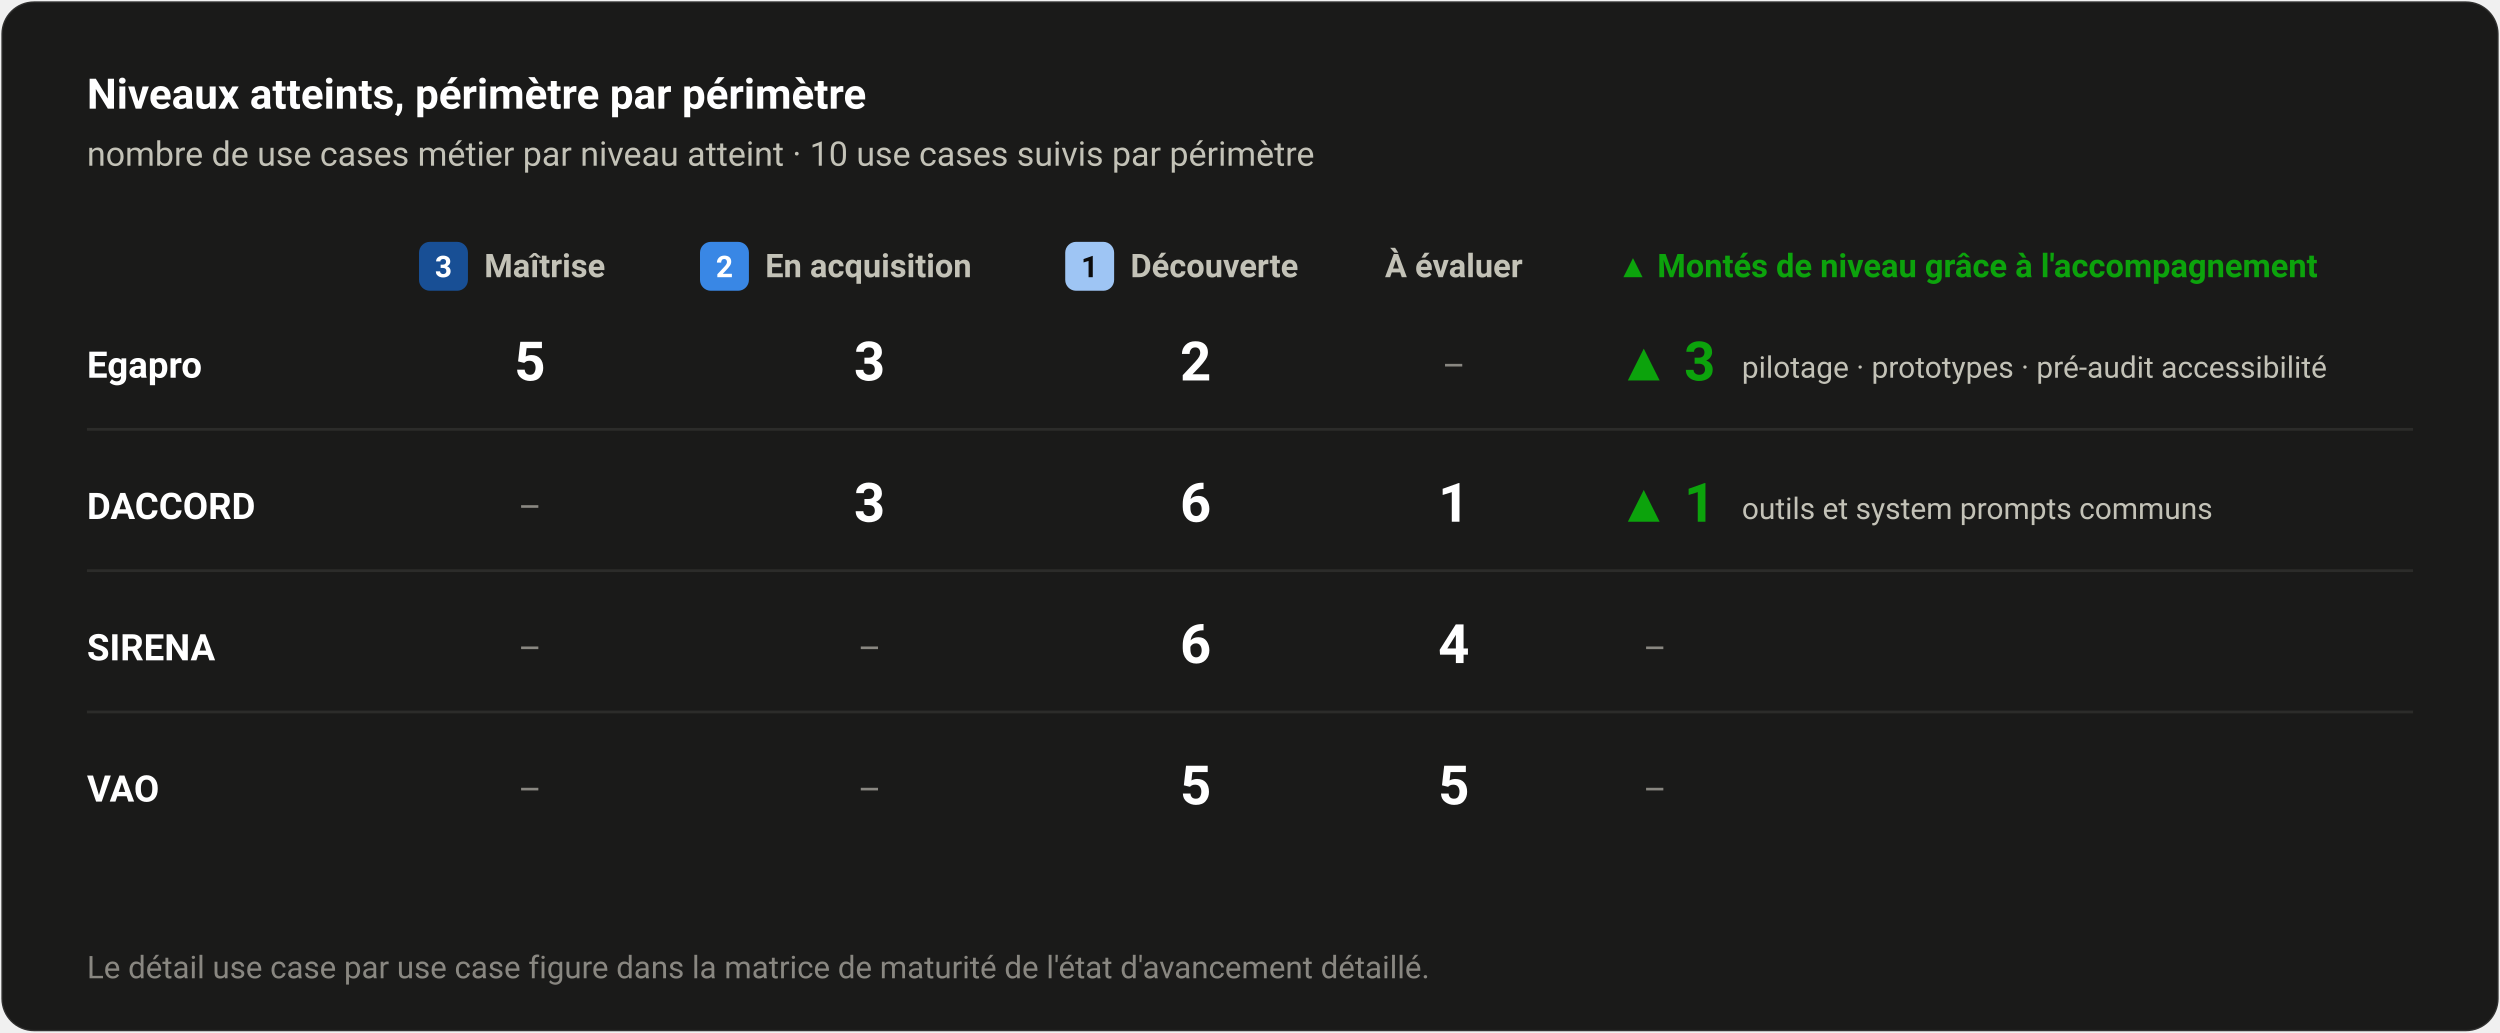
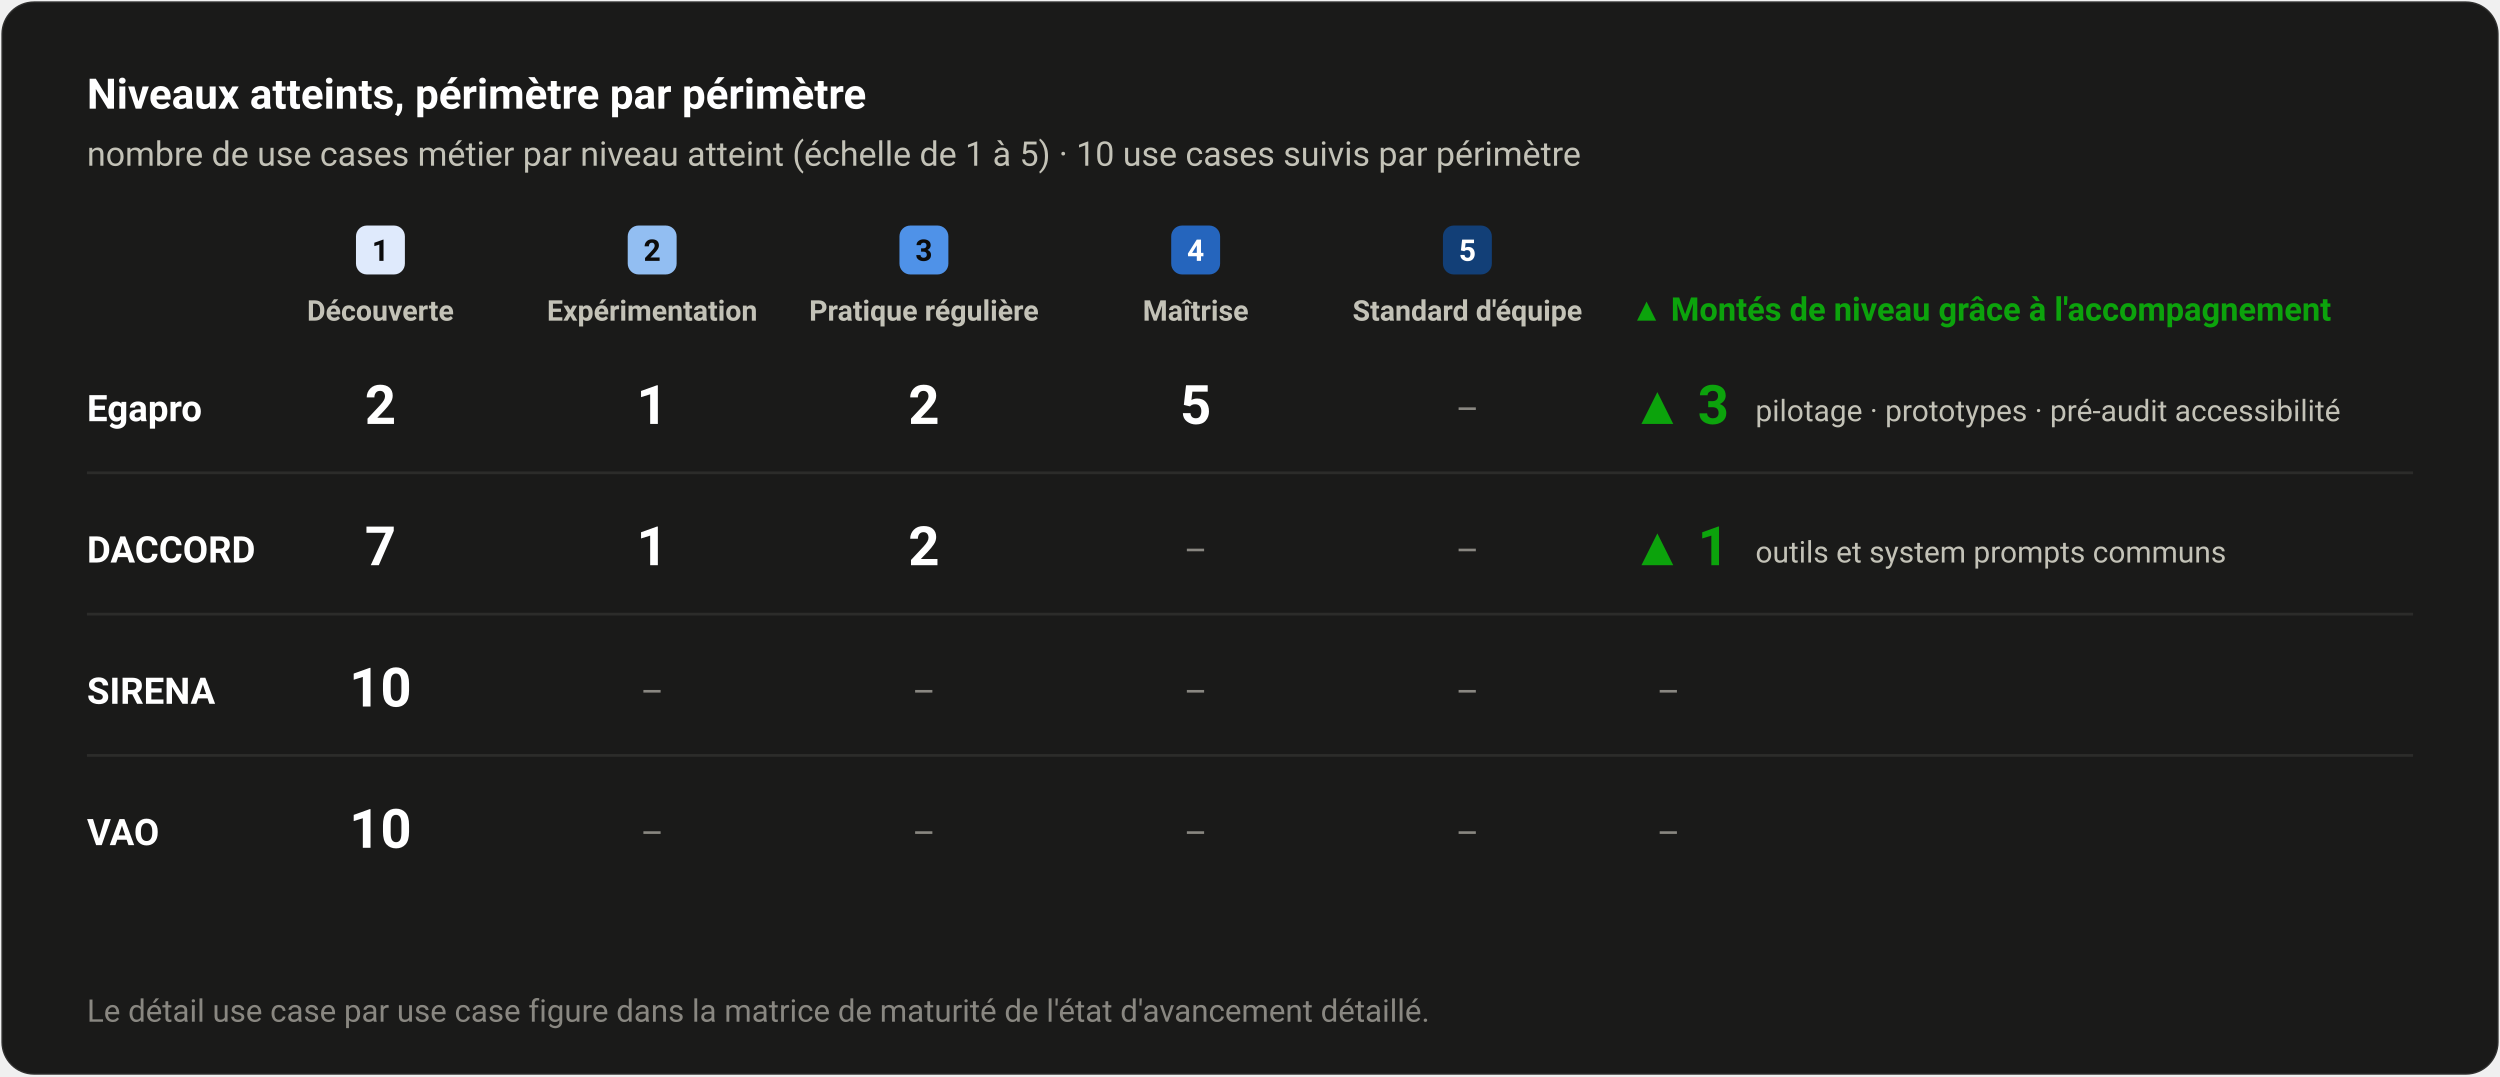
- <svg xmlns="http://www.w3.org/2000/svg" width="920" height="380" viewBox="0 0 920 380" font-family="-apple-system,'Segoe UI',system-ui,Roboto,'Helvetica Neue',Arial,sans-serif">
-   <rect x="0.5" y="0.5" width="919" height="379" rx="12" fill="#1a1a19" stroke="rgba(255,255,255,0.10)" />
+ <svg xmlns="http://www.w3.org/2000/svg" width="920" height="396" viewBox="0 0 920 396" font-family="-apple-system,'Segoe UI',system-ui,Roboto,'Helvetica Neue',Arial,sans-serif">
+   <rect x="0.5" y="0.5" width="919" height="395" rx="12" fill="#1a1a19" stroke="rgba(255,255,255,0.10)" />
  <text x="32" y="40" font-size="15.5" fill="#ffffff" font-weight="600" text-anchor="start">Niveaux atteints, périmètre par périmètre</text>
-   <text x="32" y="61" font-size="12.5" fill="#c3c2b7" font-weight="normal" text-anchor="start">nombre de use cases métier par niveau atteint · 10 use cases suivis par périmètre</text>
-   <rect x="154.2" y="89" width="18" height="18" rx="4" fill="#184f95" />
-   <text x="163.2" y="102" font-size="11" fill="#ffffff" font-weight="600" text-anchor="middle">3</text>
-   <text x="178.2" y="102" font-size="12" fill="#c3c2b7" font-weight="600" text-anchor="start">Maîtrise</text>
-   <rect x="257.6" y="89" width="18" height="18" rx="4" fill="#3987e5" />
-   <text x="266.6" y="102" font-size="11" fill="#ffffff" font-weight="600" text-anchor="middle">2</text>
-   <text x="281.6" y="102" font-size="12" fill="#c3c2b7" font-weight="600" text-anchor="start">En acquisition</text>
-   <rect x="392.0" y="89" width="18" height="18" rx="4" fill="#9ec5f4" />
-   <text x="401.0" y="102" font-size="11" fill="#0b0b0b" font-weight="600" text-anchor="middle">1</text>
-   <text x="416.0" y="102" font-size="12" fill="#c3c2b7" font-weight="600" text-anchor="start">Découverte</text>
-   <text x="535" y="102" font-size="12" fill="#c3c2b7" font-weight="600" text-anchor="middle">À évaluer</text>
-   <text x="595" y="102" font-size="12" fill="#0ca30c" font-weight="600" text-anchor="start">▲ Montés de niveau grâce à l'accompagnement</text>
-   <text x="32" y="139" font-size="13.5" fill="#ffffff" font-weight="600" text-anchor="start">Egapro</text>
-   <text x="195" y="140" font-size="20" fill="#ffffff" font-weight="600" text-anchor="middle" font-variant-numeric="tabular-nums">5</text>
-   <text x="320" y="140" font-size="20" fill="#ffffff" font-weight="600" text-anchor="middle" font-variant-numeric="tabular-nums">3</text>
-   <text x="440" y="140" font-size="20" fill="#ffffff" font-weight="600" text-anchor="middle" font-variant-numeric="tabular-nums">2</text>
-   <text x="535" y="139" font-size="13" fill="#898781" font-weight="normal" text-anchor="middle">–</text>
-   <text x="595" y="140" font-size="20" fill="#0ca30c" font-weight="600" text-anchor="start" font-variant-numeric="tabular-nums">▲ 3</text>
-   <text x="641" y="139" font-size="11" fill="#c3c2b7" font-weight="normal" text-anchor="start">pilotage · prototypes · pré-audit accessibilité</text>
-   <line x1="32" y1="158" x2="888" y2="158" stroke="#2c2c2a" stroke-width="1" />
-   <text x="32" y="191" font-size="13.5" fill="#ffffff" font-weight="600" text-anchor="start">DACCORD</text>
-   <text x="195" y="191" font-size="13" fill="#898781" font-weight="normal" text-anchor="middle">–</text>
-   <text x="320" y="192" font-size="20" fill="#ffffff" font-weight="600" text-anchor="middle" font-variant-numeric="tabular-nums">3</text>
-   <text x="440" y="192" font-size="20" fill="#ffffff" font-weight="600" text-anchor="middle" font-variant-numeric="tabular-nums">6</text>
-   <text x="535" y="192" font-size="20" fill="#ffffff" font-weight="600" text-anchor="middle" font-variant-numeric="tabular-nums">1</text>
-   <text x="595" y="192" font-size="20" fill="#0ca30c" font-weight="600" text-anchor="start" font-variant-numeric="tabular-nums">▲ 1</text>
-   <text x="641" y="191" font-size="11" fill="#c3c2b7" font-weight="normal" text-anchor="start">outils et system prompts communs</text>
-   <line x1="32" y1="210" x2="888" y2="210" stroke="#2c2c2a" stroke-width="1" />
-   <text x="32" y="243" font-size="13.5" fill="#ffffff" font-weight="600" text-anchor="start">SIRENA</text>
-   <text x="195" y="243" font-size="13" fill="#898781" font-weight="normal" text-anchor="middle">–</text>
-   <text x="320" y="243" font-size="13" fill="#898781" font-weight="normal" text-anchor="middle">–</text>
-   <text x="440" y="244" font-size="20" fill="#ffffff" font-weight="600" text-anchor="middle" font-variant-numeric="tabular-nums">6</text>
-   <text x="535" y="244" font-size="20" fill="#ffffff" font-weight="600" text-anchor="middle" font-variant-numeric="tabular-nums">4</text>
-   <text x="609" y="243" font-size="13" fill="#898781" font-weight="normal" text-anchor="middle">–</text>
-   <line x1="32" y1="262" x2="888" y2="262" stroke="#2c2c2a" stroke-width="1" />
-   <text x="32" y="295" font-size="13.5" fill="#ffffff" font-weight="600" text-anchor="start">VAO</text>
-   <text x="195" y="295" font-size="13" fill="#898781" font-weight="normal" text-anchor="middle">–</text>
-   <text x="320" y="295" font-size="13" fill="#898781" font-weight="normal" text-anchor="middle">–</text>
-   <text x="440" y="296" font-size="20" fill="#ffffff" font-weight="600" text-anchor="middle" font-variant-numeric="tabular-nums">5</text>
-   <text x="535" y="296" font-size="20" fill="#ffffff" font-weight="600" text-anchor="middle" font-variant-numeric="tabular-nums">5</text>
-   <text x="609" y="295" font-size="13" fill="#898781" font-weight="normal" text-anchor="middle">–</text>
-   <text x="32" y="360" font-size="11.5" fill="#898781" font-weight="normal" text-anchor="start">Le détail use case par use case figure dans la matrice de maturité de l'état d'avancement détaillé.</text>
+   <text x="32" y="61" font-size="12.5" fill="#c3c2b7" font-weight="normal" text-anchor="start">nombre de use cases métier par niveau atteint (échelle de 1 à 5) · 10 use cases suivis par périmètre</text>
+   <rect x="131" y="83" width="18" height="18" rx="4" fill="#dfeafc" />
+   <text x="140" y="96" font-size="11" fill="#0b0b0b" font-weight="600" text-anchor="middle">1</text>
+   <text x="140" y="118" font-size="10.5" fill="#c3c2b7" font-weight="600" text-anchor="middle">Découverte</text>
+   <rect x="231" y="83" width="18" height="18" rx="4" fill="#92bef2" />
+   <text x="240" y="96" font-size="11" fill="#0b0b0b" font-weight="600" text-anchor="middle">2</text>
+   <text x="240" y="118" font-size="10.5" fill="#c3c2b7" font-weight="600" text-anchor="middle">Expérimentation</text>
+   <rect x="331" y="83" width="18" height="18" rx="4" fill="#4f92e8" />
+   <text x="340" y="96" font-size="11" fill="#0b0b0b" font-weight="600" text-anchor="middle">3</text>
+   <text x="340" y="118" font-size="10.5" fill="#c3c2b7" font-weight="600" text-anchor="middle">Pratique régulière</text>
+   <rect x="431" y="83" width="18" height="18" rx="4" fill="#2565bd" />
+   <text x="440" y="96" font-size="11" fill="#ffffff" font-weight="600" text-anchor="middle">4</text>
+   <text x="440" y="118" font-size="10.5" fill="#c3c2b7" font-weight="600" text-anchor="middle">Maîtrise</text>
+   <rect x="531" y="83" width="18" height="18" rx="4" fill="#123f77" />
+   <text x="540" y="96" font-size="11" fill="#ffffff" font-weight="600" text-anchor="middle">5</text>
+   <text x="540" y="118" font-size="10.5" fill="#c3c2b7" font-weight="600" text-anchor="middle">Standard d'équipe</text>
+   <text x="600" y="118" font-size="12" fill="#0ca30c" font-weight="600" text-anchor="start">▲ Montés de niveau grâce à l'accompagnement</text>
+   <text x="32" y="155" font-size="13.5" fill="#ffffff" font-weight="600" text-anchor="start">Egapro</text>
+   <text x="140" y="156" font-size="20" fill="#ffffff" font-weight="600" text-anchor="middle" font-variant-numeric="tabular-nums">2</text>
+   <text x="240" y="156" font-size="20" fill="#ffffff" font-weight="600" text-anchor="middle" font-variant-numeric="tabular-nums">1</text>
+   <text x="340" y="156" font-size="20" fill="#ffffff" font-weight="600" text-anchor="middle" font-variant-numeric="tabular-nums">2</text>
+   <text x="440" y="156" font-size="20" fill="#ffffff" font-weight="600" text-anchor="middle" font-variant-numeric="tabular-nums">5</text>
+   <text x="540" y="155" font-size="13" fill="#898781" font-weight="normal" text-anchor="middle">–</text>
+   <text x="600" y="156" font-size="20" fill="#0ca30c" font-weight="600" text-anchor="start" font-variant-numeric="tabular-nums">▲ 3</text>
+   <text x="646" y="155" font-size="11" fill="#c3c2b7" font-weight="normal" text-anchor="start">pilotage · prototypes · pré-audit accessibilité</text>
+   <line x1="32" y1="174" x2="888" y2="174" stroke="#2c2c2a" stroke-width="1" />
+   <text x="32" y="207" font-size="13.5" fill="#ffffff" font-weight="600" text-anchor="start">DACCORD</text>
+   <text x="140" y="208" font-size="20" fill="#ffffff" font-weight="600" text-anchor="middle" font-variant-numeric="tabular-nums">7</text>
+   <text x="240" y="208" font-size="20" fill="#ffffff" font-weight="600" text-anchor="middle" font-variant-numeric="tabular-nums">1</text>
+   <text x="340" y="208" font-size="20" fill="#ffffff" font-weight="600" text-anchor="middle" font-variant-numeric="tabular-nums">2</text>
+   <text x="440" y="207" font-size="13" fill="#898781" font-weight="normal" text-anchor="middle">–</text>
+   <text x="540" y="207" font-size="13" fill="#898781" font-weight="normal" text-anchor="middle">–</text>
+   <text x="600" y="208" font-size="20" fill="#0ca30c" font-weight="600" text-anchor="start" font-variant-numeric="tabular-nums">▲ 1</text>
+   <text x="646" y="207" font-size="11" fill="#c3c2b7" font-weight="normal" text-anchor="start">outils et system prompts communs</text>
+   <line x1="32" y1="226" x2="888" y2="226" stroke="#2c2c2a" stroke-width="1" />
+   <text x="32" y="259" font-size="13.5" fill="#ffffff" font-weight="600" text-anchor="start">SIRENA</text>
+   <text x="140" y="260" font-size="20" fill="#ffffff" font-weight="600" text-anchor="middle" font-variant-numeric="tabular-nums">10</text>
+   <text x="240" y="259" font-size="13" fill="#898781" font-weight="normal" text-anchor="middle">–</text>
+   <text x="340" y="259" font-size="13" fill="#898781" font-weight="normal" text-anchor="middle">–</text>
+   <text x="440" y="259" font-size="13" fill="#898781" font-weight="normal" text-anchor="middle">–</text>
+   <text x="540" y="259" font-size="13" fill="#898781" font-weight="normal" text-anchor="middle">–</text>
+   <text x="614" y="259" font-size="13" fill="#898781" font-weight="normal" text-anchor="middle">–</text>
+   <line x1="32" y1="278" x2="888" y2="278" stroke="#2c2c2a" stroke-width="1" />
+   <text x="32" y="311" font-size="13.5" fill="#ffffff" font-weight="600" text-anchor="start">VAO</text>
+   <text x="140" y="312" font-size="20" fill="#ffffff" font-weight="600" text-anchor="middle" font-variant-numeric="tabular-nums">10</text>
+   <text x="240" y="311" font-size="13" fill="#898781" font-weight="normal" text-anchor="middle">–</text>
+   <text x="340" y="311" font-size="13" fill="#898781" font-weight="normal" text-anchor="middle">–</text>
+   <text x="440" y="311" font-size="13" fill="#898781" font-weight="normal" text-anchor="middle">–</text>
+   <text x="540" y="311" font-size="13" fill="#898781" font-weight="normal" text-anchor="middle">–</text>
+   <text x="614" y="311" font-size="13" fill="#898781" font-weight="normal" text-anchor="middle">–</text>
+   <text x="32" y="376" font-size="11.5" fill="#898781" font-weight="normal" text-anchor="start">Le détail use case par use case figure dans la matrice de maturité de l'état d'avancement détaillé.</text>
</svg>
